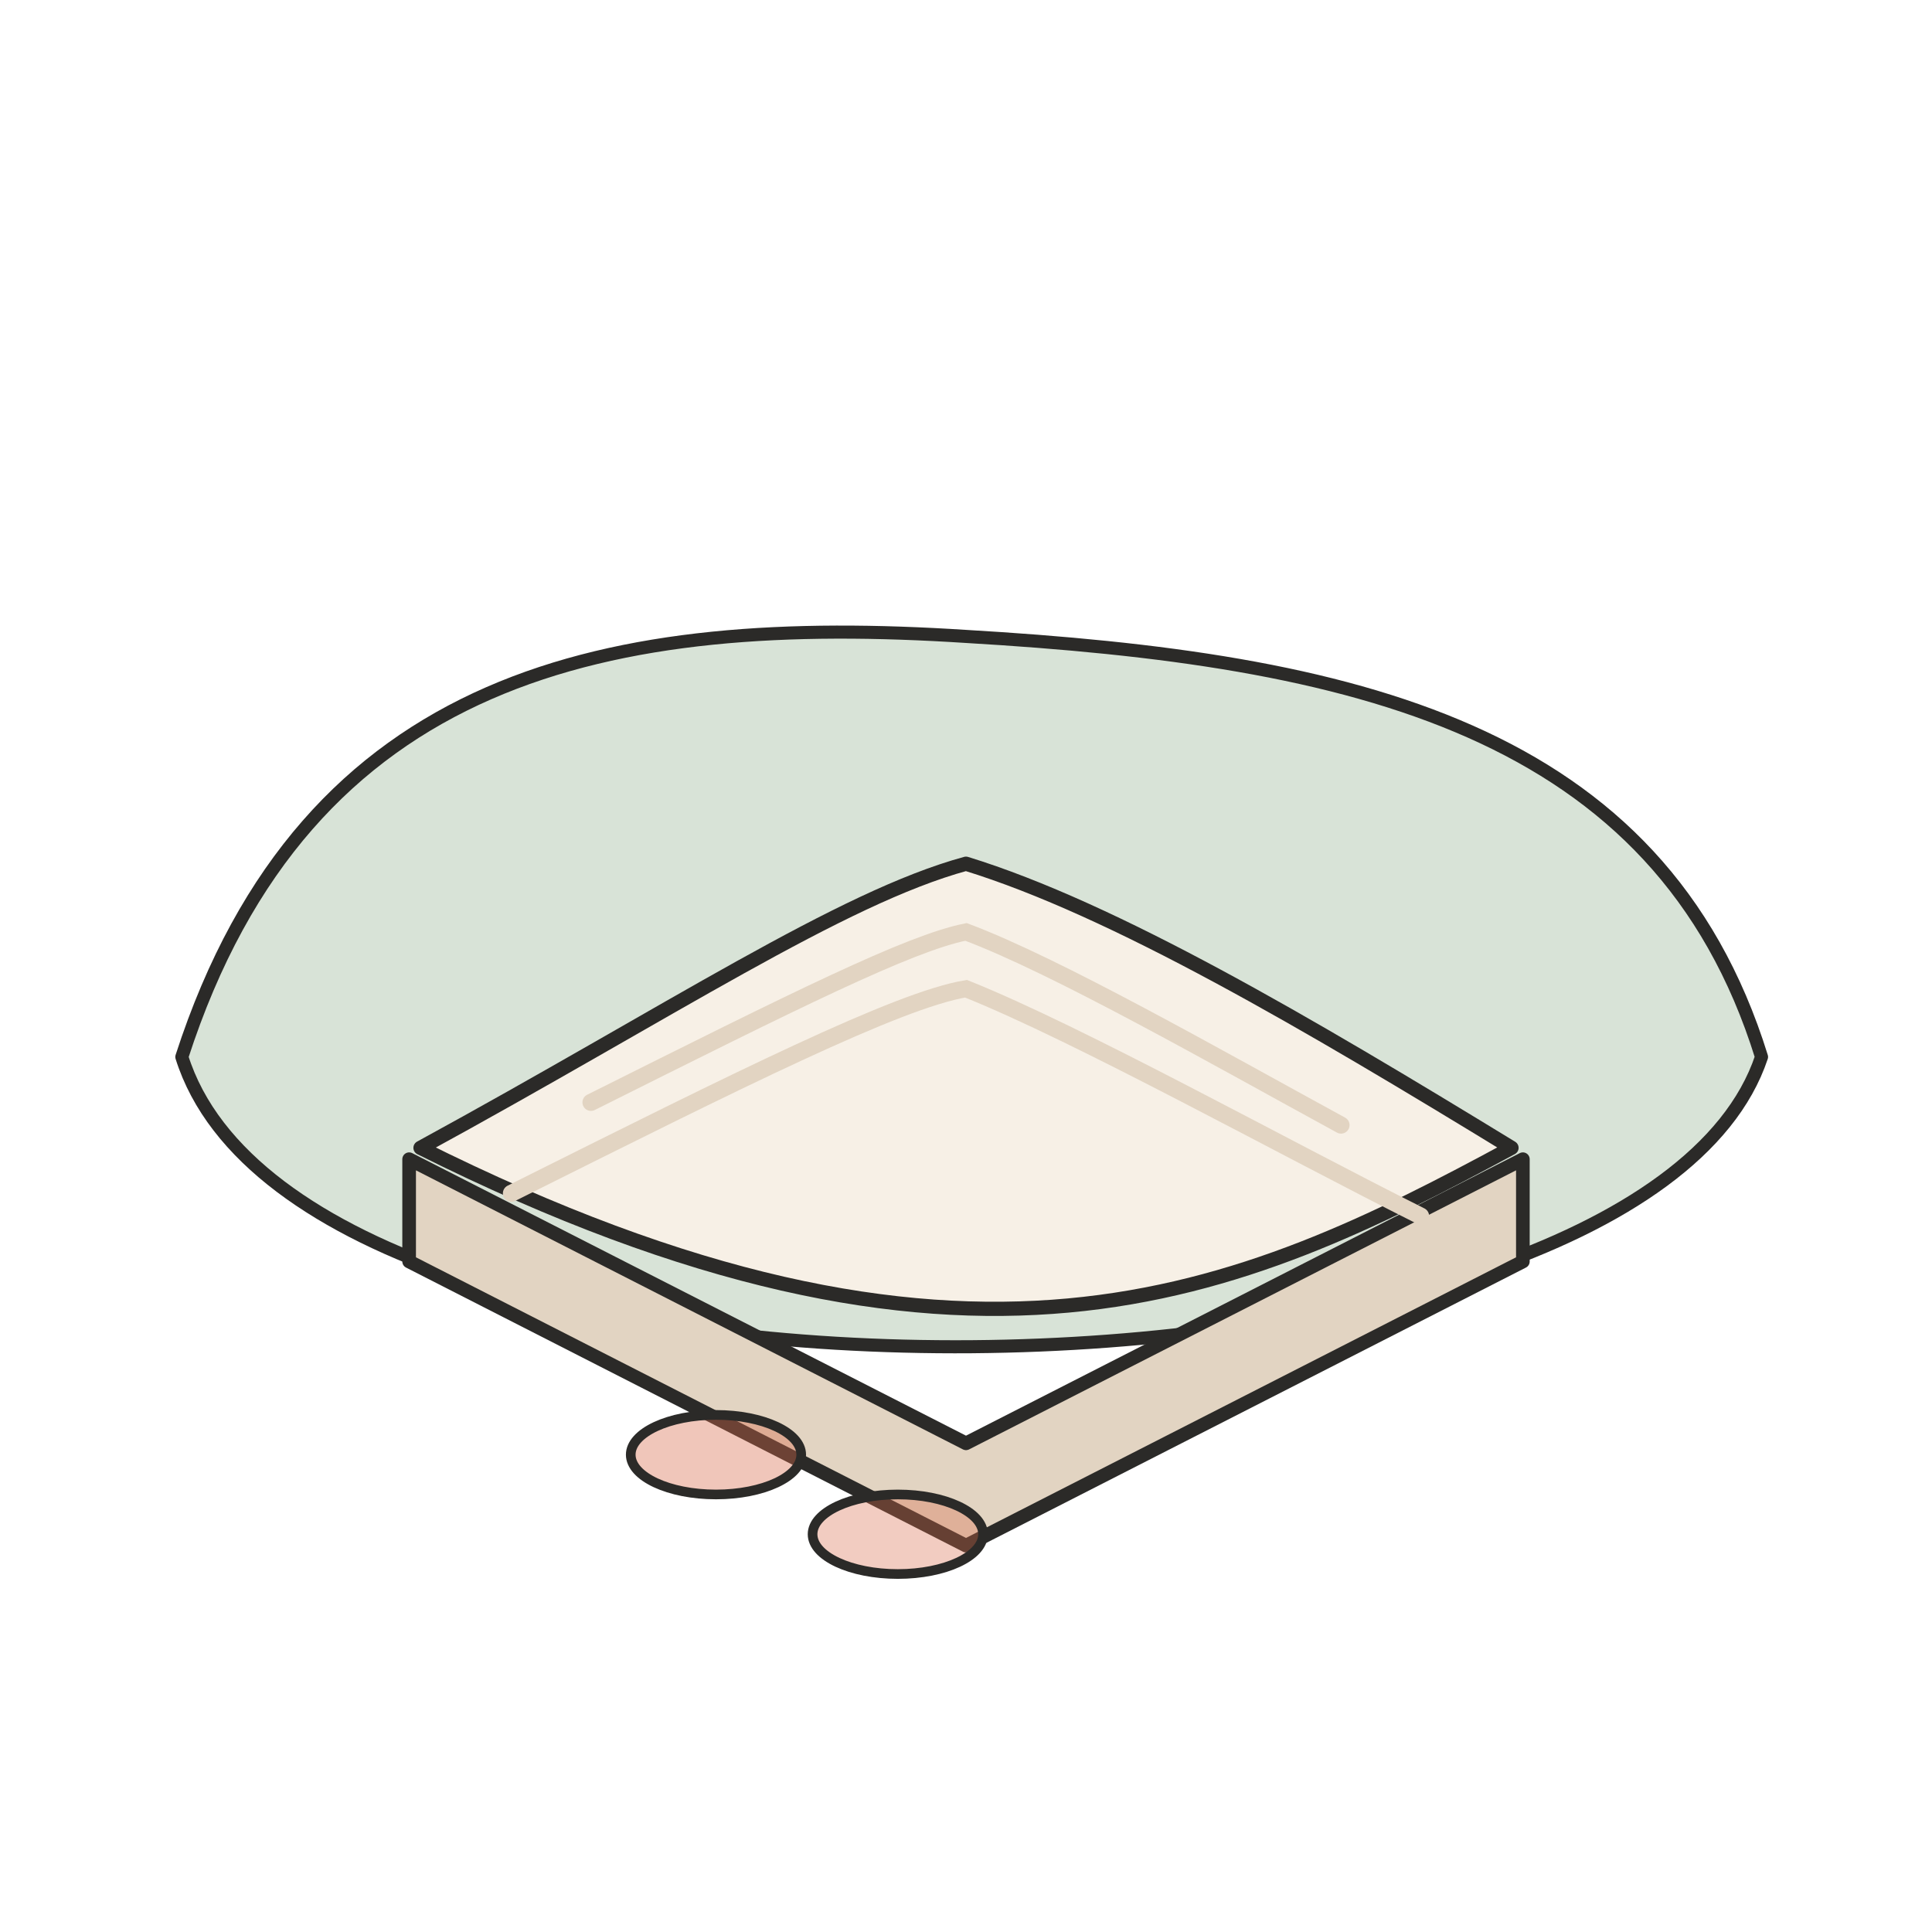
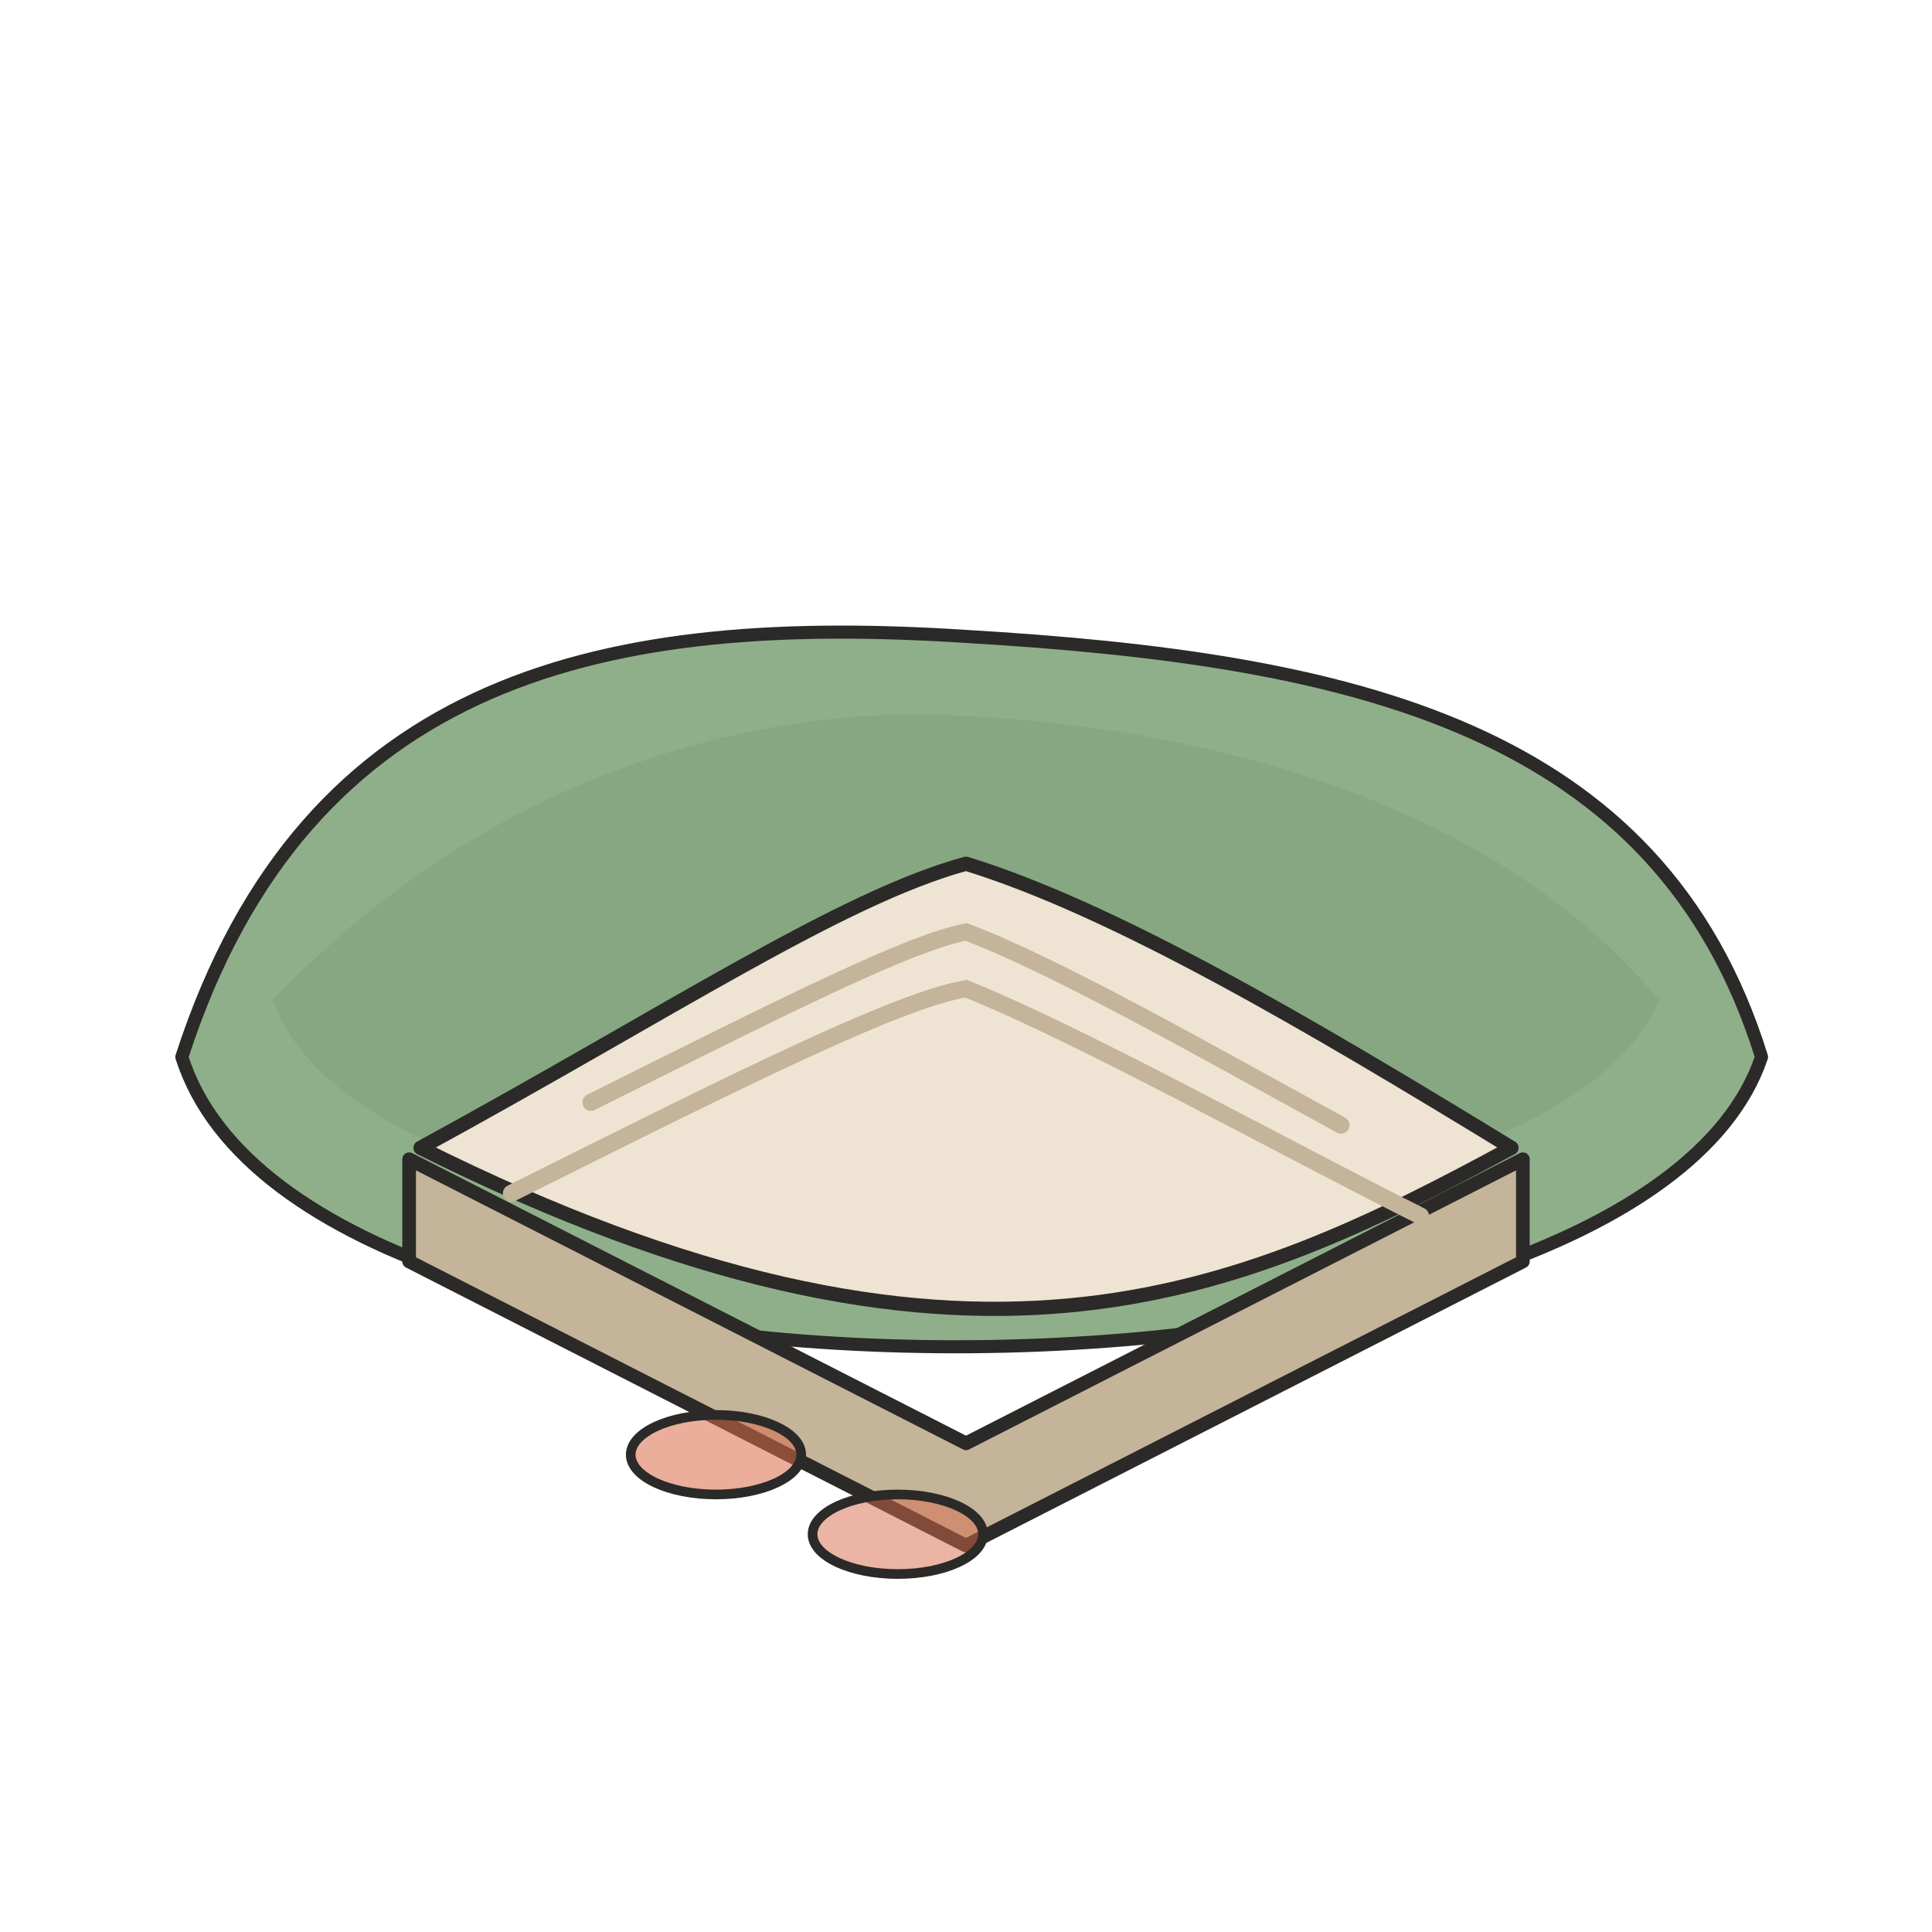
<svg xmlns="http://www.w3.org/2000/svg" width="340" height="340" viewBox="0 0 340 340" fill="none">
-   <path d="M32 186 C54 118 108 108 170 112 C238 116 292 128 310 186 C288 252 54 256 32 186 Z" fill="#8FAF8A" fill-opacity="0.34" stroke="#2B2A28" stroke-width="2.3" stroke-linejoin="round" stroke-linecap="round" />
-   <path d="M72 204 L170 254 L268 204 L268 222 L170 272 L72 222 Z" fill="#E2D4C2" stroke="#2B2A28" stroke-width="2.4" stroke-linejoin="round" stroke-linecap="round" />
-   <path d="M74 202 C118 178 148 158 170 152 C196 160 230 180 266 202 C218 228 170 250 74 202 Z" fill="#F7F0E6" stroke="#2B2A28" stroke-width="2.5" stroke-linejoin="round" stroke-linecap="round" />
-   <path d="M104 194 C140 176 160 166 170 164 C186 170 214 186 236 198" stroke="#E2D4C2" stroke-width="3" stroke-linecap="round" />
-   <path d="M90 210 C130 190 158 176 170 174 C190 182 226 202 250 214" stroke="#E2D4C2" stroke-width="3" stroke-linecap="round" />
-   <ellipse cx="126" cy="256" rx="15" ry="7" fill="#D96B4A" fill-opacity="0.38" stroke="#2B2A28" stroke-width="1.7" stroke-linecap="round" />
-   <ellipse cx="158" cy="270" rx="15" ry="7" fill="#D96B4A" fill-opacity="0.34" stroke="#2B2A28" stroke-width="1.7" stroke-linecap="round" />
+   <path d="M32 186 C54 118 108 108 170 112 C238 116 292 128 310 186 C288 252 54 256 32 186 Z" fill="#8FAF8A" stroke="#2B2A28" stroke-width="2.3" stroke-linejoin="round" stroke-linecap="round" />
+   <path d="M48 176 C90 132 140 124 170 126 C210 128 262 140 292 176 C270 228 68 232 48 176 Z" fill="#7A9876" fill-opacity="0.35" stroke="none" />
+   <path d="M72 204 L170 254 L268 204 L268 222 L170 272 L72 222 Z" fill="#C4B49A" stroke="#2B2A28" stroke-width="2.4" stroke-linejoin="round" stroke-linecap="round" />
+   <path d="M74 202 C118 178 148 158 170 152 C196 160 230 180 266 202 C218 228 170 250 74 202 Z" fill="#EFE4D4" stroke="#2B2A28" stroke-width="2.5" stroke-linejoin="round" stroke-linecap="round" />
+   <path d="M104 194 C140 176 160 166 170 164 C186 170 214 186 236 198" stroke="#C4B49A" stroke-width="3" stroke-linecap="round" />
+   <path d="M90 210 C130 190 158 176 170 174 C190 182 226 202 250 214" stroke="#C4B49A" stroke-width="3" stroke-linecap="round" />
+   <ellipse cx="126" cy="256" rx="15" ry="7" fill="#D96B4A" fill-opacity="0.55" stroke="#2B2A28" stroke-width="1.7" stroke-linecap="round" />
+   <ellipse cx="158" cy="270" rx="15" ry="7" fill="#D96B4A" fill-opacity="0.5" stroke="#2B2A28" stroke-width="1.7" stroke-linecap="round" />
</svg>
